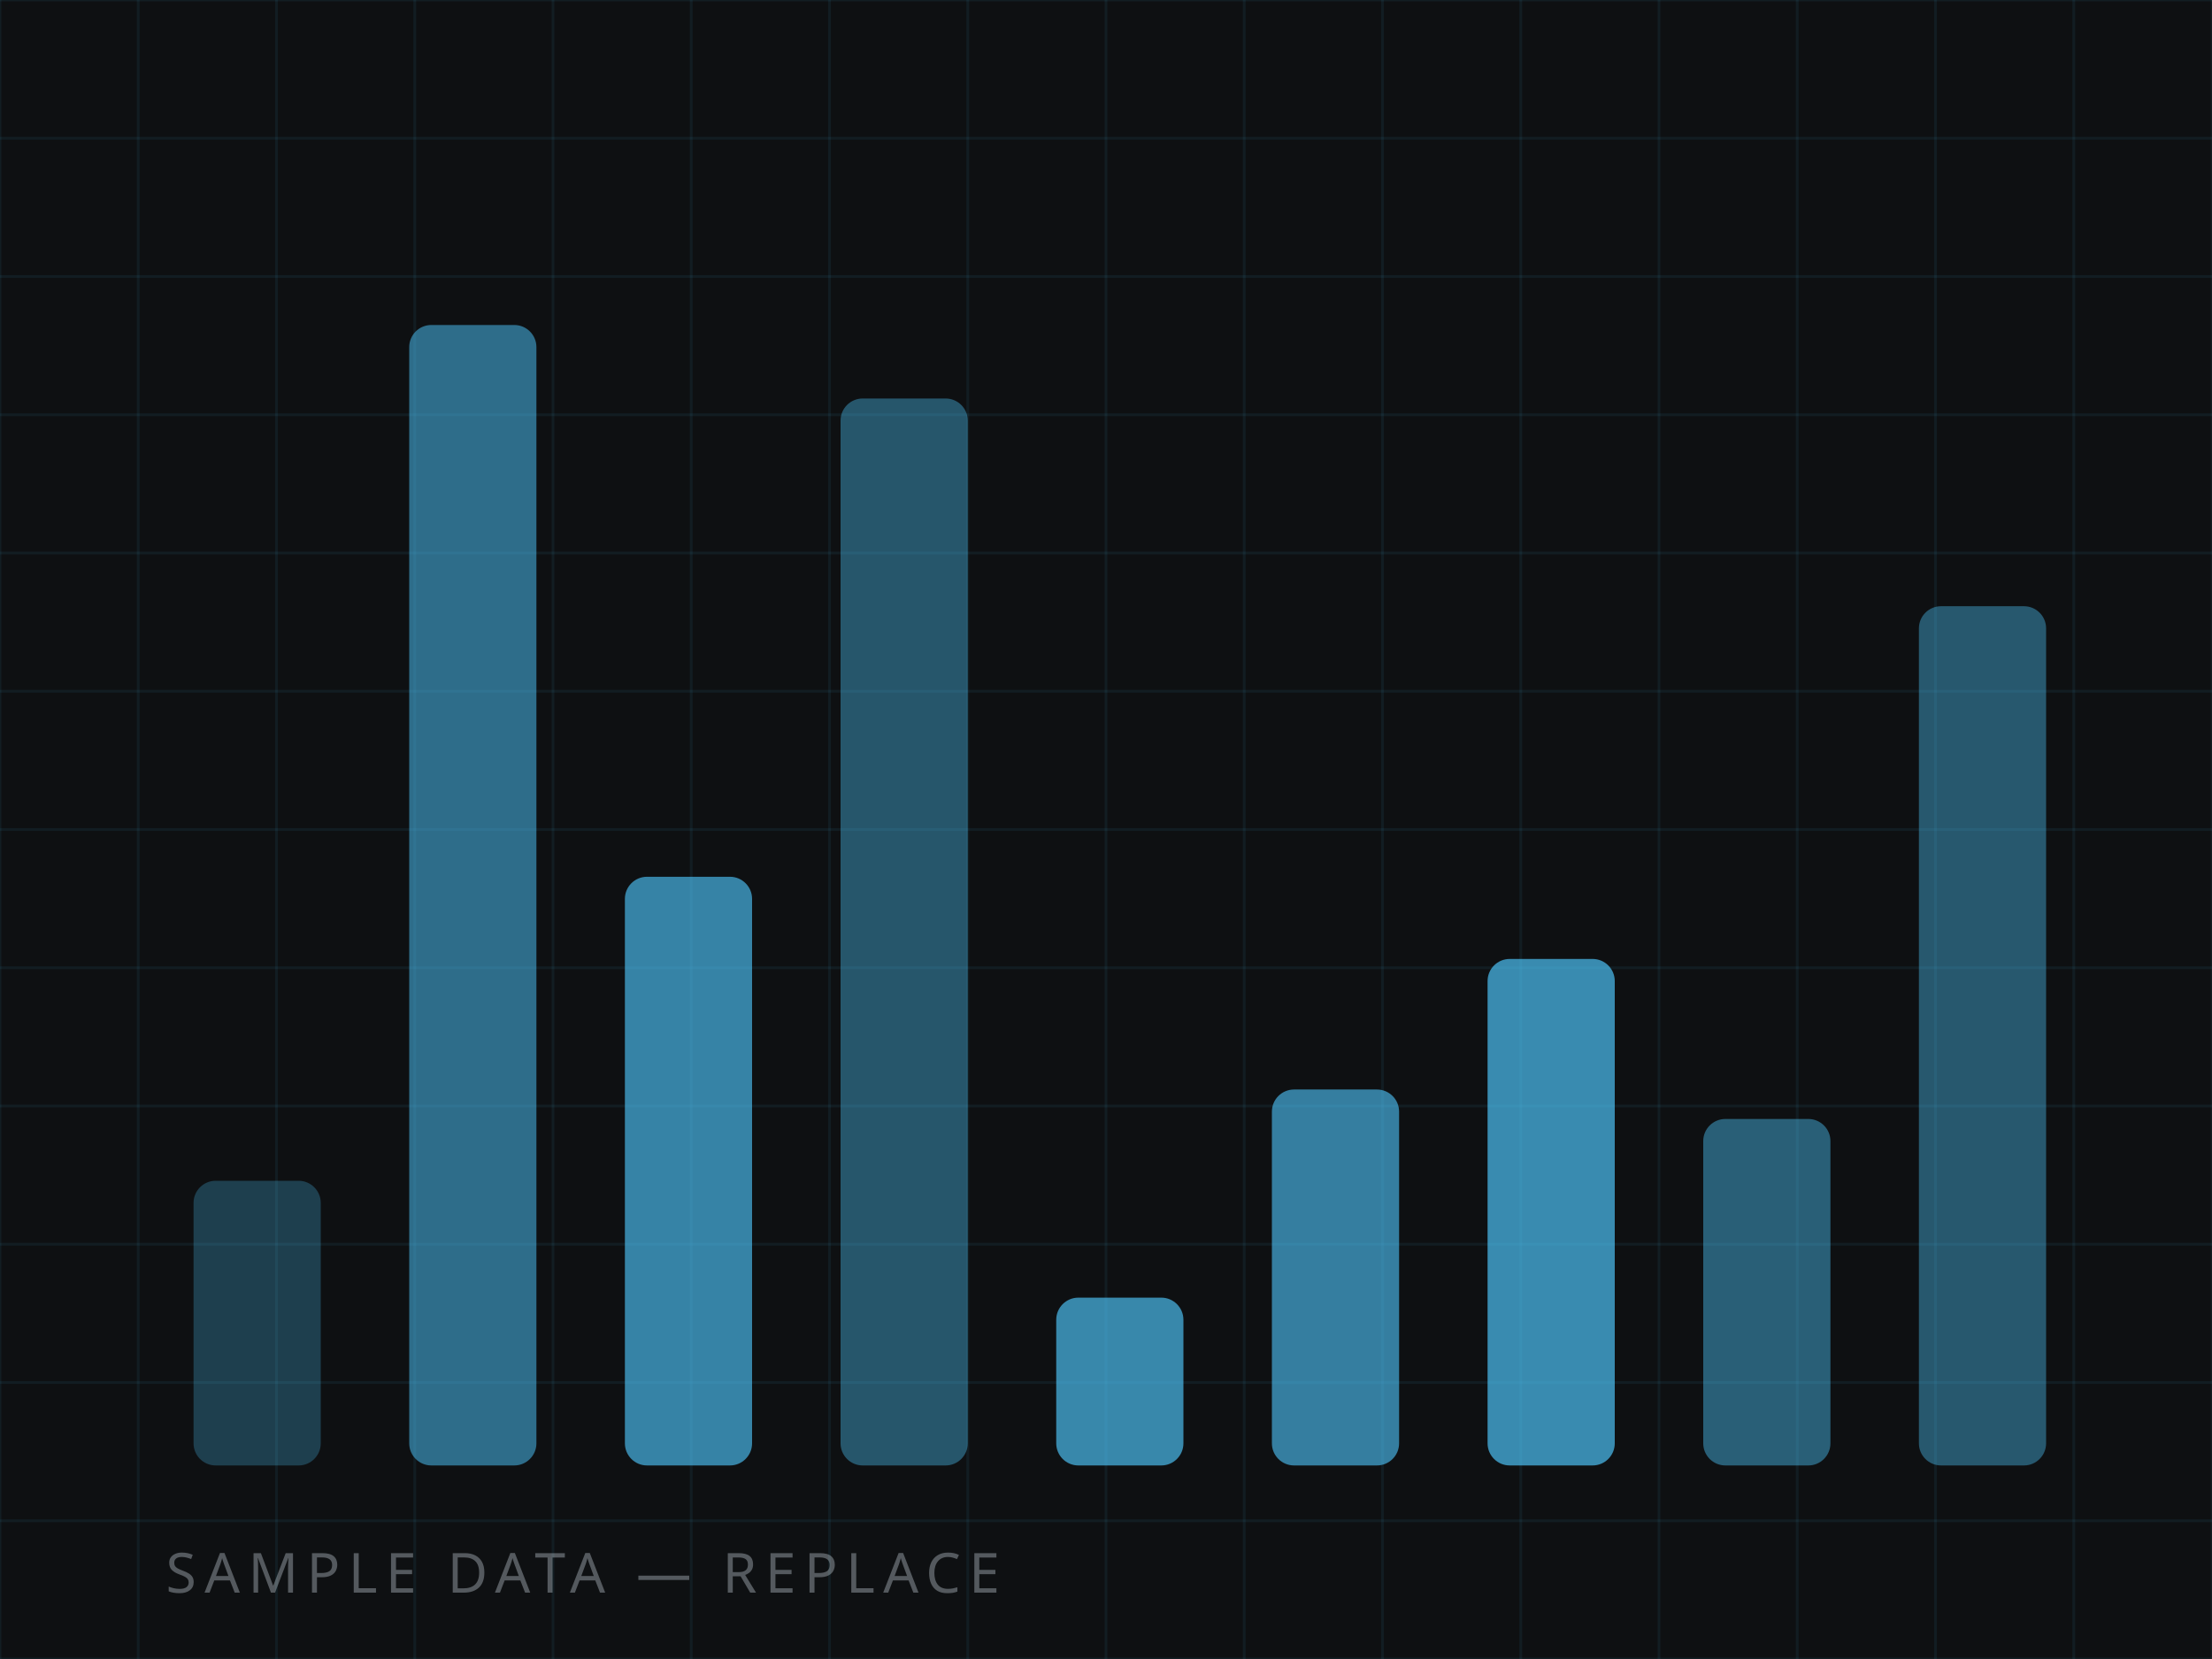
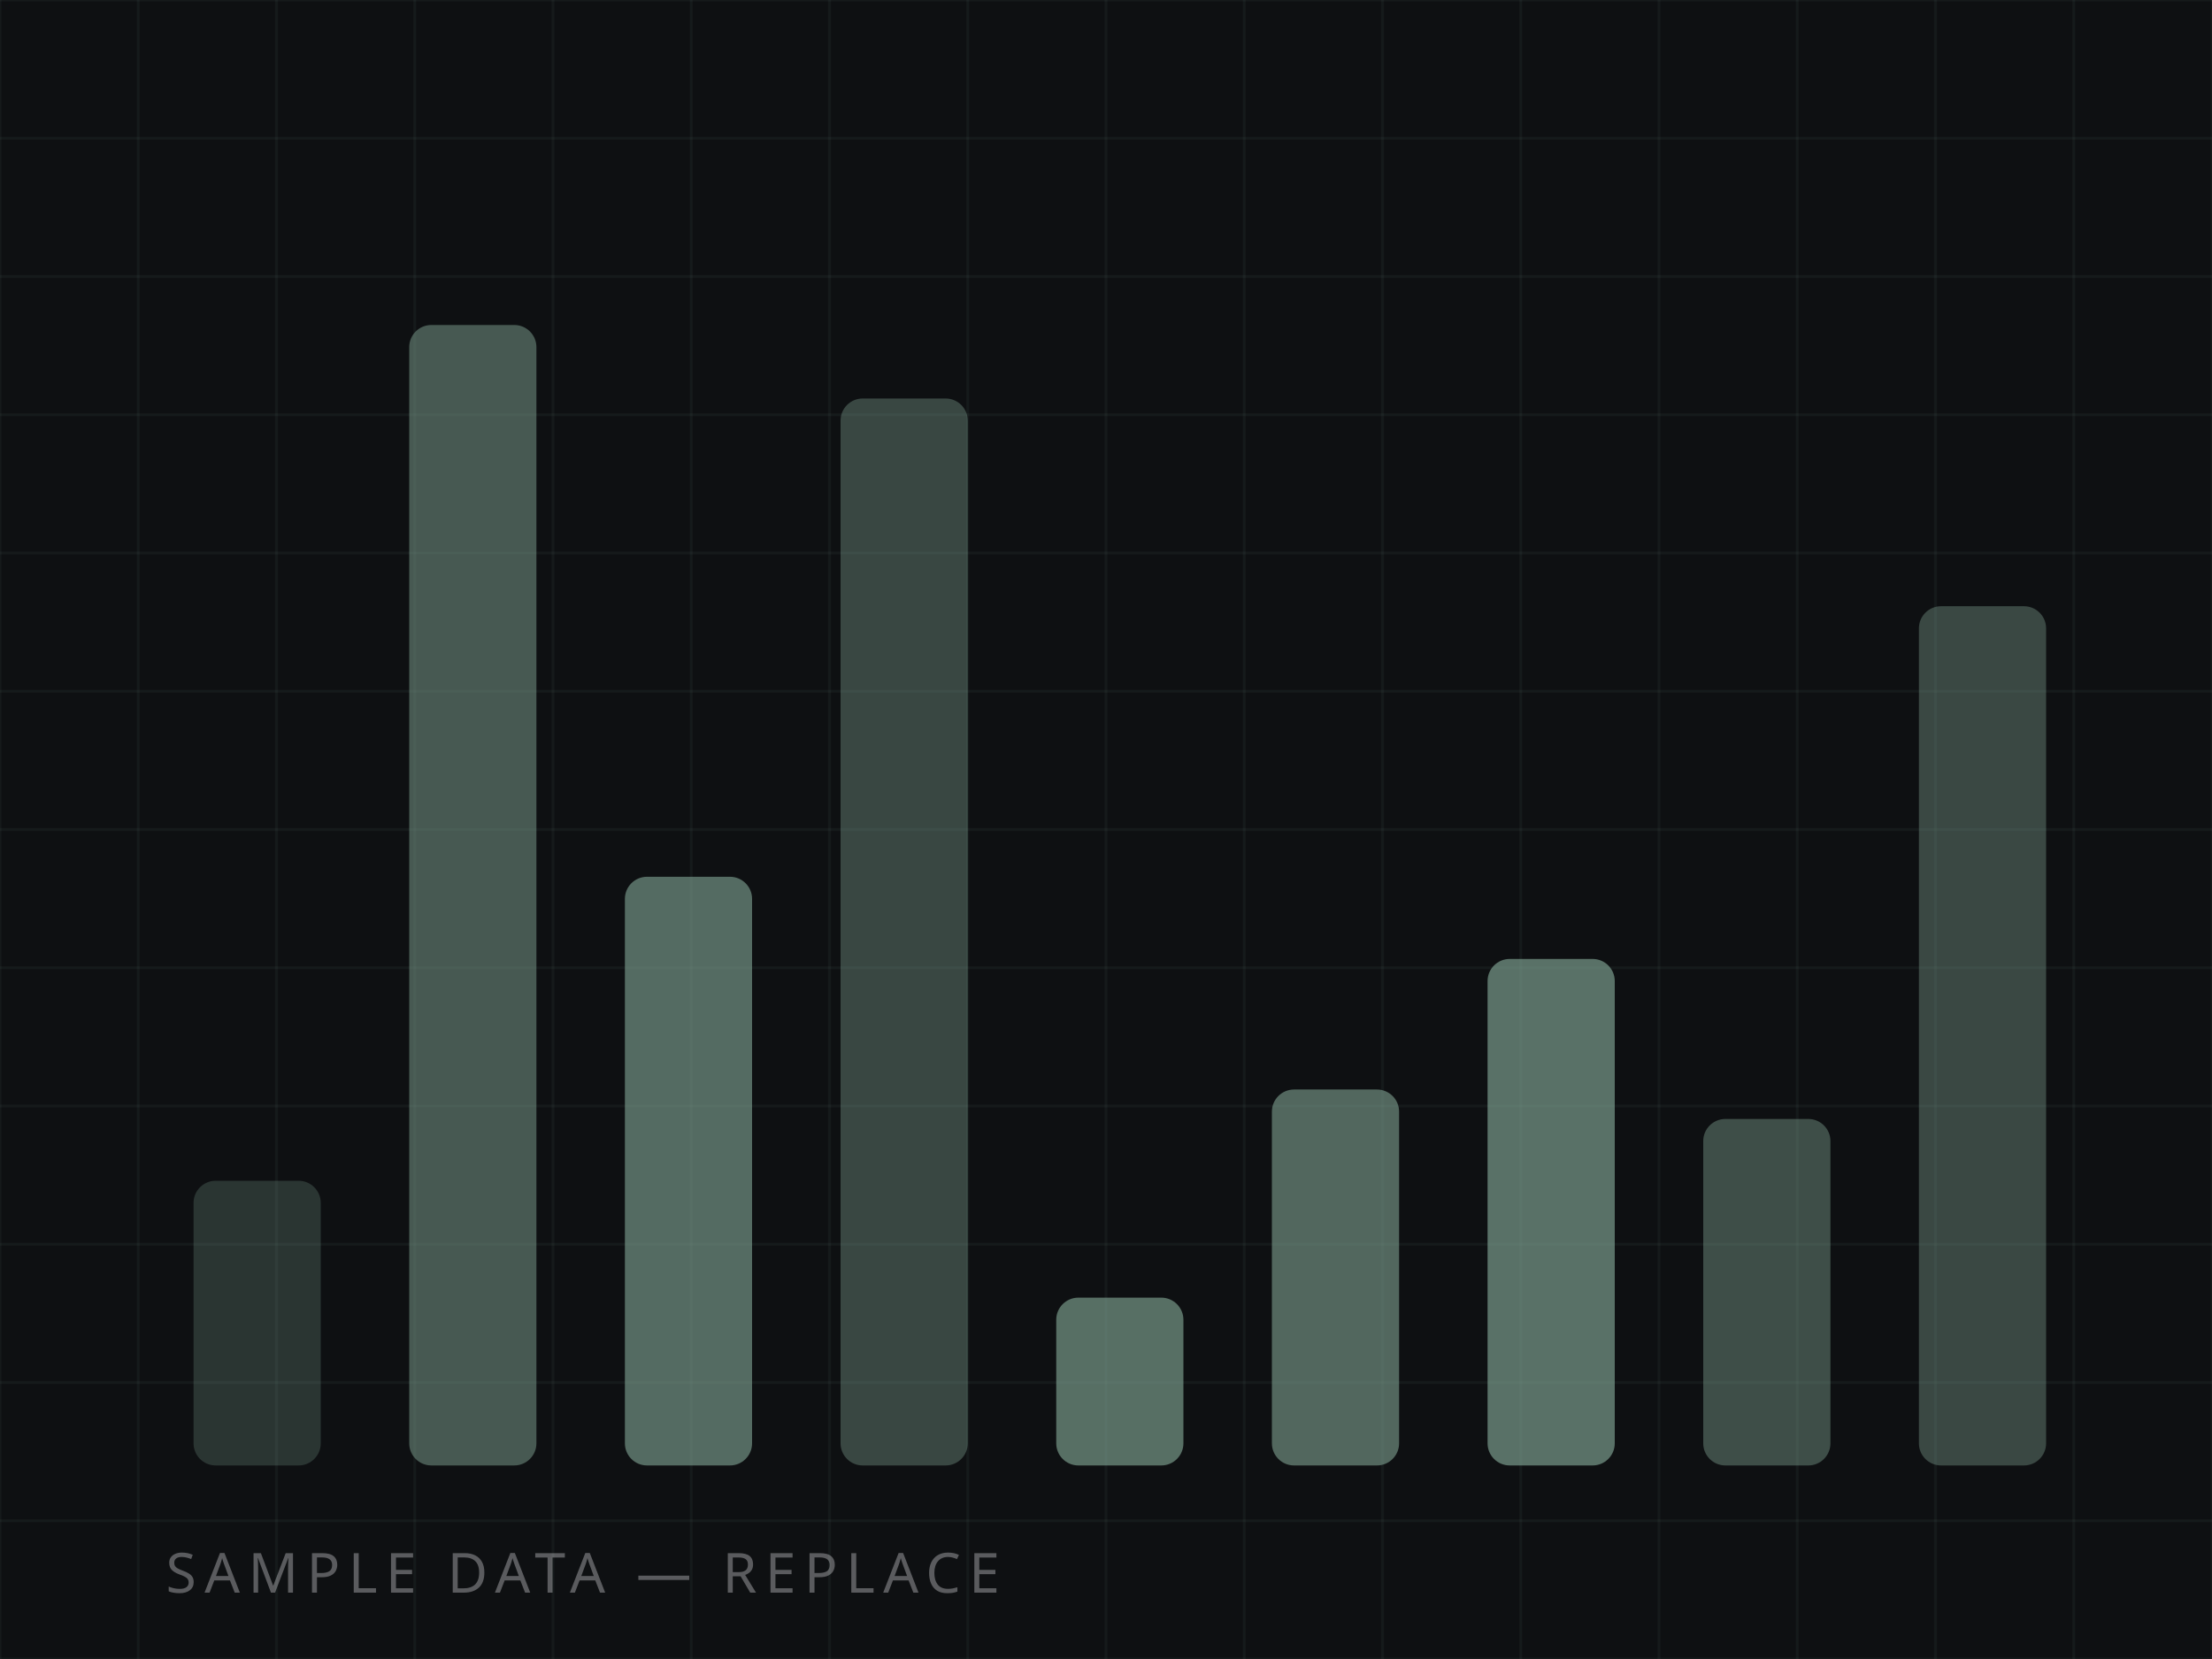
<svg xmlns="http://www.w3.org/2000/svg" viewBox="0 0 800 600" width="800" height="600">
  <rect width="800" height="600" fill="#0E1012" />
-   <line x1="0" y1="0" x2="0" y2="600" stroke="rgba(79,201,255,0.07)" />
-   <line x1="50" y1="0" x2="50" y2="600" stroke="rgba(79,201,255,0.07)" />
-   <line x1="100" y1="0" x2="100" y2="600" stroke="rgba(79,201,255,0.07)" />
-   <line x1="150" y1="0" x2="150" y2="600" stroke="rgba(79,201,255,0.07)" />
-   <line x1="200" y1="0" x2="200" y2="600" stroke="rgba(79,201,255,0.07)" />
-   <line x1="250" y1="0" x2="250" y2="600" stroke="rgba(79,201,255,0.07)" />
-   <line x1="300" y1="0" x2="300" y2="600" stroke="rgba(79,201,255,0.07)" />
-   <line x1="350" y1="0" x2="350" y2="600" stroke="rgba(79,201,255,0.07)" />
-   <line x1="400" y1="0" x2="400" y2="600" stroke="rgba(79,201,255,0.07)" />
-   <line x1="450" y1="0" x2="450" y2="600" stroke="rgba(79,201,255,0.07)" />
-   <line x1="500" y1="0" x2="500" y2="600" stroke="rgba(79,201,255,0.07)" />
-   <line x1="550" y1="0" x2="550" y2="600" stroke="rgba(79,201,255,0.07)" />
-   <line x1="600" y1="0" x2="600" y2="600" stroke="rgba(79,201,255,0.07)" />
-   <line x1="650" y1="0" x2="650" y2="600" stroke="rgba(79,201,255,0.07)" />
-   <line x1="700" y1="0" x2="700" y2="600" stroke="rgba(79,201,255,0.07)" />
-   <line x1="750" y1="0" x2="750" y2="600" stroke="rgba(79,201,255,0.07)" />
-   <line x1="800" y1="0" x2="800" y2="600" stroke="rgba(79,201,255,0.07)" />
-   <line x1="0" y1="0" x2="800" y2="0" stroke="rgba(79,201,255,0.07)" />
-   <line x1="0" y1="50" x2="800" y2="50" stroke="rgba(79,201,255,0.07)" />
-   <line x1="0" y1="100" x2="800" y2="100" stroke="rgba(79,201,255,0.07)" />
-   <line x1="0" y1="150" x2="800" y2="150" stroke="rgba(79,201,255,0.07)" />
-   <line x1="0" y1="200" x2="800" y2="200" stroke="rgba(79,201,255,0.07)" />
-   <line x1="0" y1="250" x2="800" y2="250" stroke="rgba(79,201,255,0.07)" />
-   <line x1="0" y1="300" x2="800" y2="300" stroke="rgba(79,201,255,0.07)" />
-   <line x1="0" y1="350" x2="800" y2="350" stroke="rgba(79,201,255,0.07)" />
-   <line x1="0" y1="400" x2="800" y2="400" stroke="rgba(79,201,255,0.07)" />
-   <line x1="0" y1="450" x2="800" y2="450" stroke="rgba(79,201,255,0.07)" />
-   <line x1="0" y1="500" x2="800" y2="500" stroke="rgba(79,201,255,0.07)" />
-   <line x1="0" y1="550" x2="800" y2="550" stroke="rgba(79,201,255,0.07)" />
-   <line x1="0" y1="600" x2="800" y2="600" stroke="rgba(79,201,255,0.07)" />
-   <rect x="70" y="427.044" width="46" height="102.956" rx="8" fill="rgba(79,201,255,0.254)" />
-   <rect x="148" y="117.537" width="46" height="412.463" rx="8" fill="rgba(79,201,255,0.504)" />
-   <rect x="226" y="317.093" width="46" height="212.907" rx="8" fill="rgba(79,201,255,0.624)" />
-   <rect x="304" y="144.121" width="46" height="385.879" rx="8" fill="rgba(79,201,255,0.377)" />
-   <rect x="382" y="469.309" width="46" height="60.691" rx="8" fill="rgba(79,201,255,0.647)" />
-   <rect x="460" y="394.036" width="46" height="135.964" rx="8" fill="rgba(79,201,255,0.599)" />
-   <rect x="538" y="346.815" width="46" height="183.185" rx="8" fill="rgba(79,201,255,0.665)" />
-   <rect x="616" y="404.689" width="46" height="125.311" rx="8" fill="rgba(79,201,255,0.427)" />
-   <rect x="694" y="219.247" width="46" height="310.753" rx="8" fill="rgba(79,201,255,0.387)" />
-   <text x="60" y="576" font-family="Kanit,sans-serif" font-size="20" fill="rgba(215,226,234,0.35)" letter-spacing="3">SAMPLE DATA — REPLACE</text>
+   <line x1="0" y1="0" x2="0" y2="600" stroke="rgba(127,162,146,0.07)" />
+   <line x1="50" y1="0" x2="50" y2="600" stroke="rgba(127,162,146,0.07)" />
+   <line x1="100" y1="0" x2="100" y2="600" stroke="rgba(127,162,146,0.07)" />
+   <line x1="150" y1="0" x2="150" y2="600" stroke="rgba(127,162,146,0.07)" />
+   <line x1="200" y1="0" x2="200" y2="600" stroke="rgba(127,162,146,0.07)" />
+   <line x1="250" y1="0" x2="250" y2="600" stroke="rgba(127,162,146,0.07)" />
+   <line x1="300" y1="0" x2="300" y2="600" stroke="rgba(127,162,146,0.07)" />
+   <line x1="350" y1="0" x2="350" y2="600" stroke="rgba(127,162,146,0.07)" />
+   <line x1="400" y1="0" x2="400" y2="600" stroke="rgba(127,162,146,0.07)" />
+   <line x1="450" y1="0" x2="450" y2="600" stroke="rgba(127,162,146,0.07)" />
+   <line x1="500" y1="0" x2="500" y2="600" stroke="rgba(127,162,146,0.07)" />
+   <line x1="550" y1="0" x2="550" y2="600" stroke="rgba(127,162,146,0.07)" />
+   <line x1="600" y1="0" x2="600" y2="600" stroke="rgba(127,162,146,0.07)" />
+   <line x1="650" y1="0" x2="650" y2="600" stroke="rgba(127,162,146,0.07)" />
+   <line x1="700" y1="0" x2="700" y2="600" stroke="rgba(127,162,146,0.07)" />
+   <line x1="750" y1="0" x2="750" y2="600" stroke="rgba(127,162,146,0.07)" />
+   <line x1="800" y1="0" x2="800" y2="600" stroke="rgba(127,162,146,0.07)" />
+   <line x1="0" y1="0" x2="800" y2="0" stroke="rgba(127,162,146,0.07)" />
+   <line x1="0" y1="50" x2="800" y2="50" stroke="rgba(127,162,146,0.07)" />
+   <line x1="0" y1="100" x2="800" y2="100" stroke="rgba(127,162,146,0.07)" />
+   <line x1="0" y1="150" x2="800" y2="150" stroke="rgba(127,162,146,0.07)" />
+   <line x1="0" y1="200" x2="800" y2="200" stroke="rgba(127,162,146,0.07)" />
+   <line x1="0" y1="250" x2="800" y2="250" stroke="rgba(127,162,146,0.07)" />
+   <line x1="0" y1="300" x2="800" y2="300" stroke="rgba(127,162,146,0.07)" />
+   <line x1="0" y1="350" x2="800" y2="350" stroke="rgba(127,162,146,0.07)" />
+   <line x1="0" y1="400" x2="800" y2="400" stroke="rgba(127,162,146,0.07)" />
+   <line x1="0" y1="450" x2="800" y2="450" stroke="rgba(127,162,146,0.07)" />
+   <line x1="0" y1="500" x2="800" y2="500" stroke="rgba(127,162,146,0.07)" />
+   <line x1="0" y1="550" x2="800" y2="550" stroke="rgba(127,162,146,0.07)" />
+   <line x1="0" y1="600" x2="800" y2="600" stroke="rgba(127,162,146,0.07)" />
+   <rect x="70" y="427.044" width="46" height="102.956" rx="8" fill="rgba(127,162,146,0.254)" />
+   <rect x="148" y="117.537" width="46" height="412.463" rx="8" fill="rgba(127,162,146,0.504)" />
+   <rect x="226" y="317.093" width="46" height="212.907" rx="8" fill="rgba(127,162,146,0.624)" />
+   <rect x="304" y="144.121" width="46" height="385.879" rx="8" fill="rgba(127,162,146,0.377)" />
+   <rect x="382" y="469.309" width="46" height="60.691" rx="8" fill="rgba(127,162,146,0.647)" />
+   <rect x="460" y="394.036" width="46" height="135.964" rx="8" fill="rgba(127,162,146,0.599)" />
+   <rect x="538" y="346.815" width="46" height="183.185" rx="8" fill="rgba(127,162,146,0.665)" />
+   <rect x="616" y="404.689" width="46" height="125.311" rx="8" fill="rgba(127,162,146,0.427)" />
+   <rect x="694" y="219.247" width="46" height="310.753" rx="8" fill="rgba(127,162,146,0.387)" />
+   <text x="60" y="576" font-family="Kanit,sans-serif" font-size="20" fill="rgba(232,233,236,0.35)" letter-spacing="3">SAMPLE DATA — REPLACE</text>
</svg>
